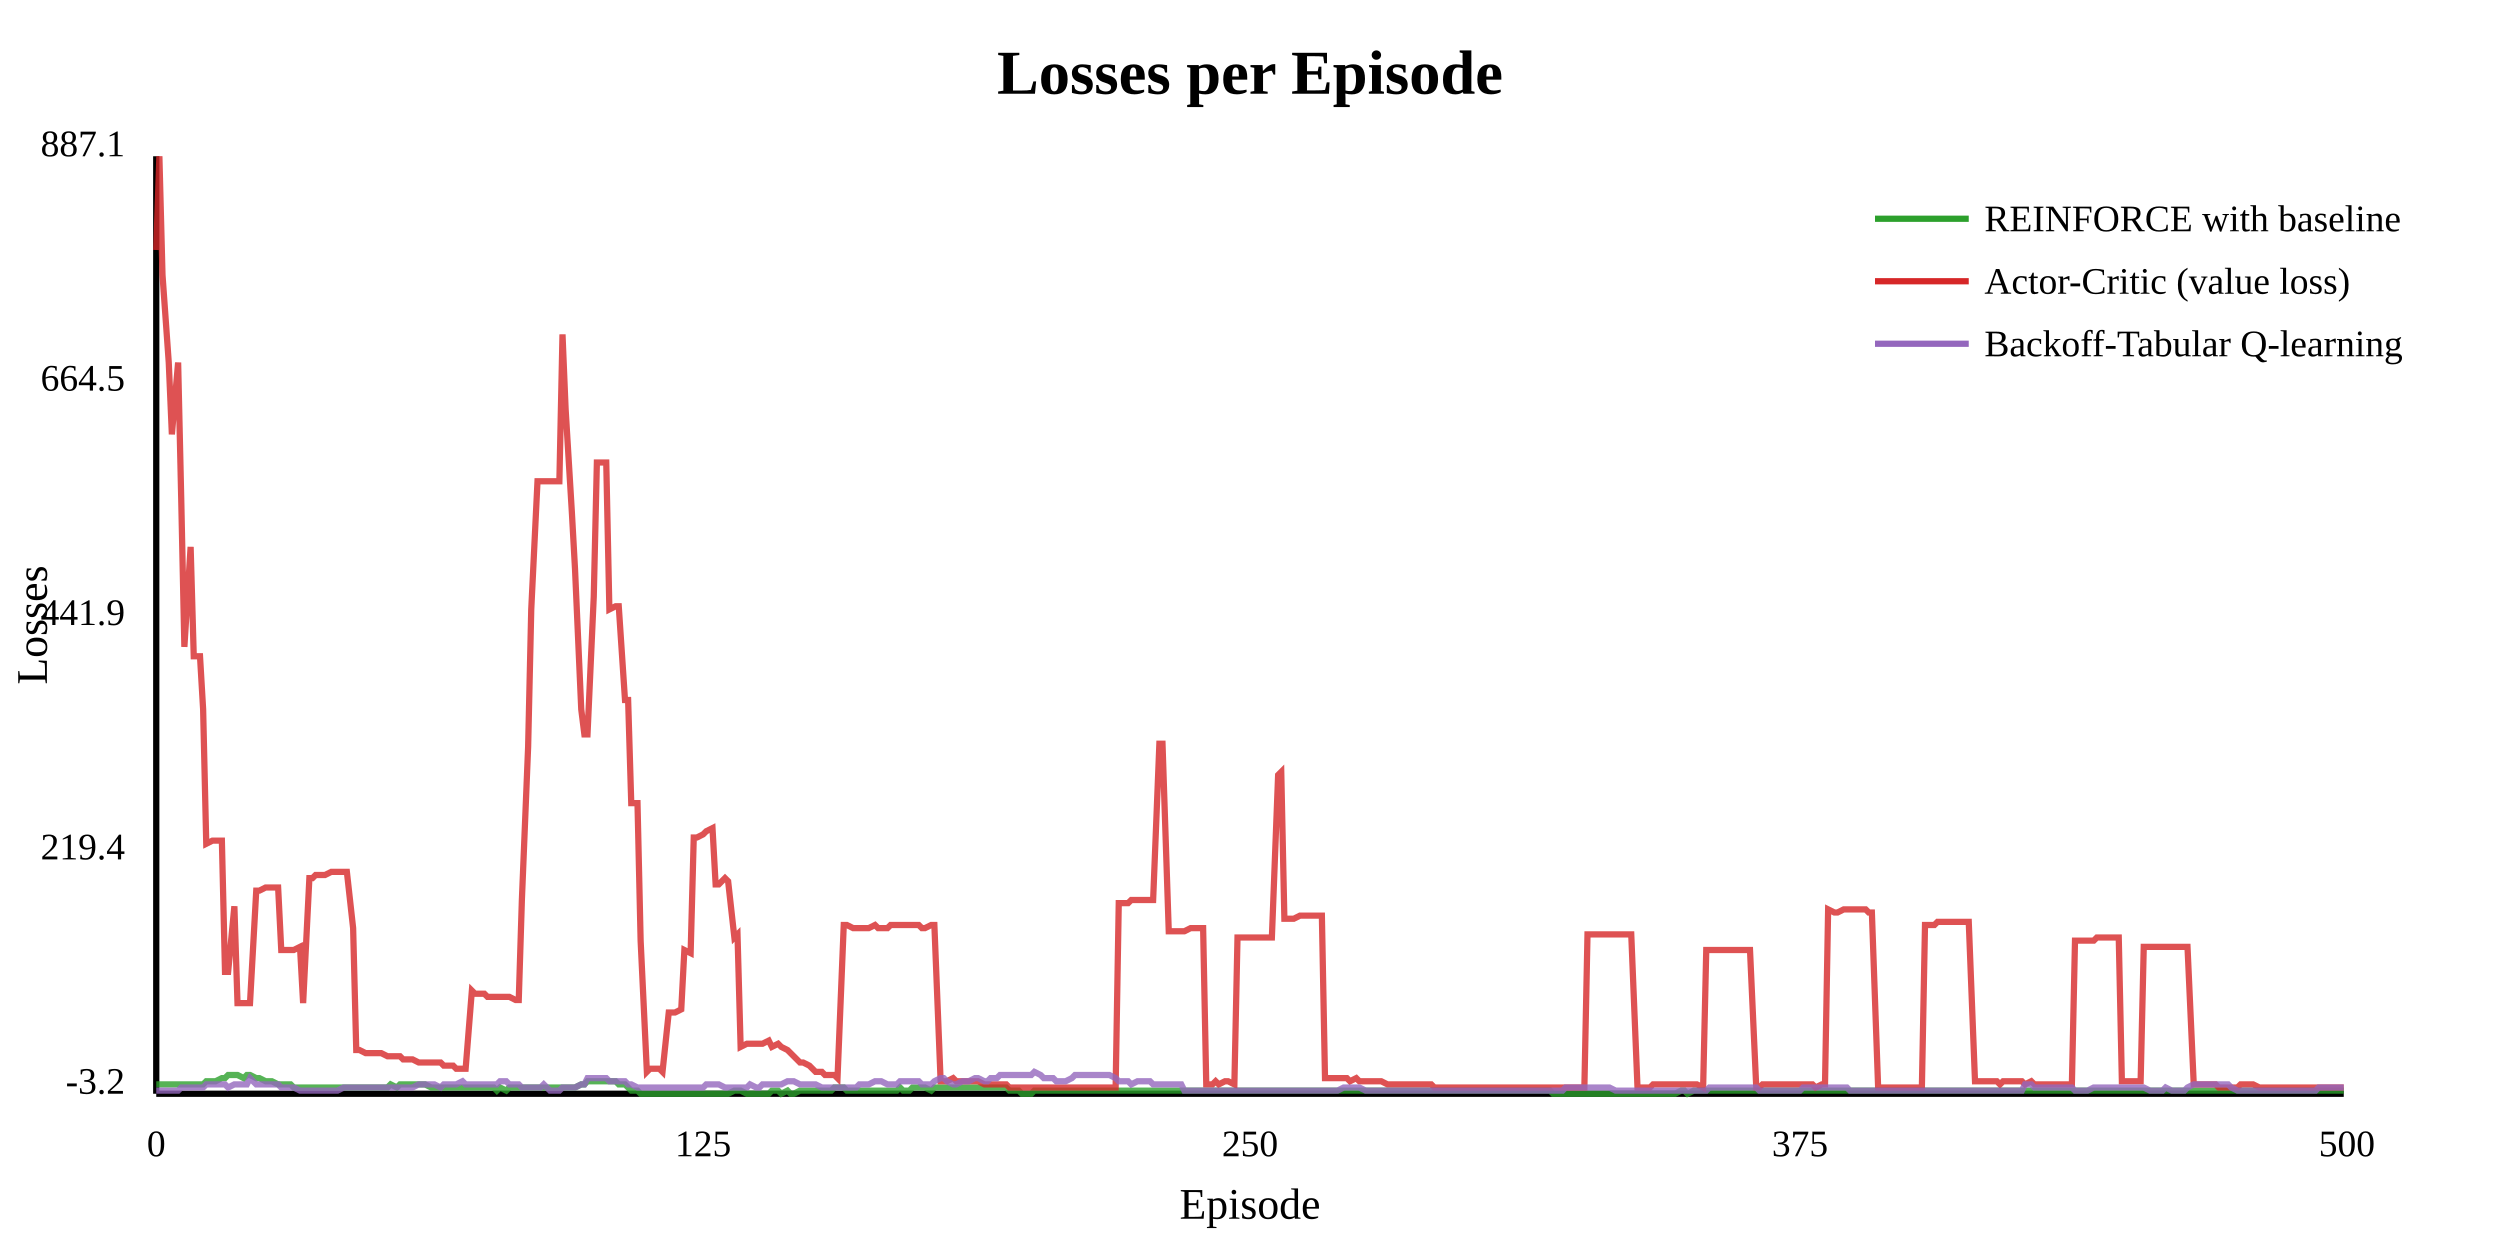
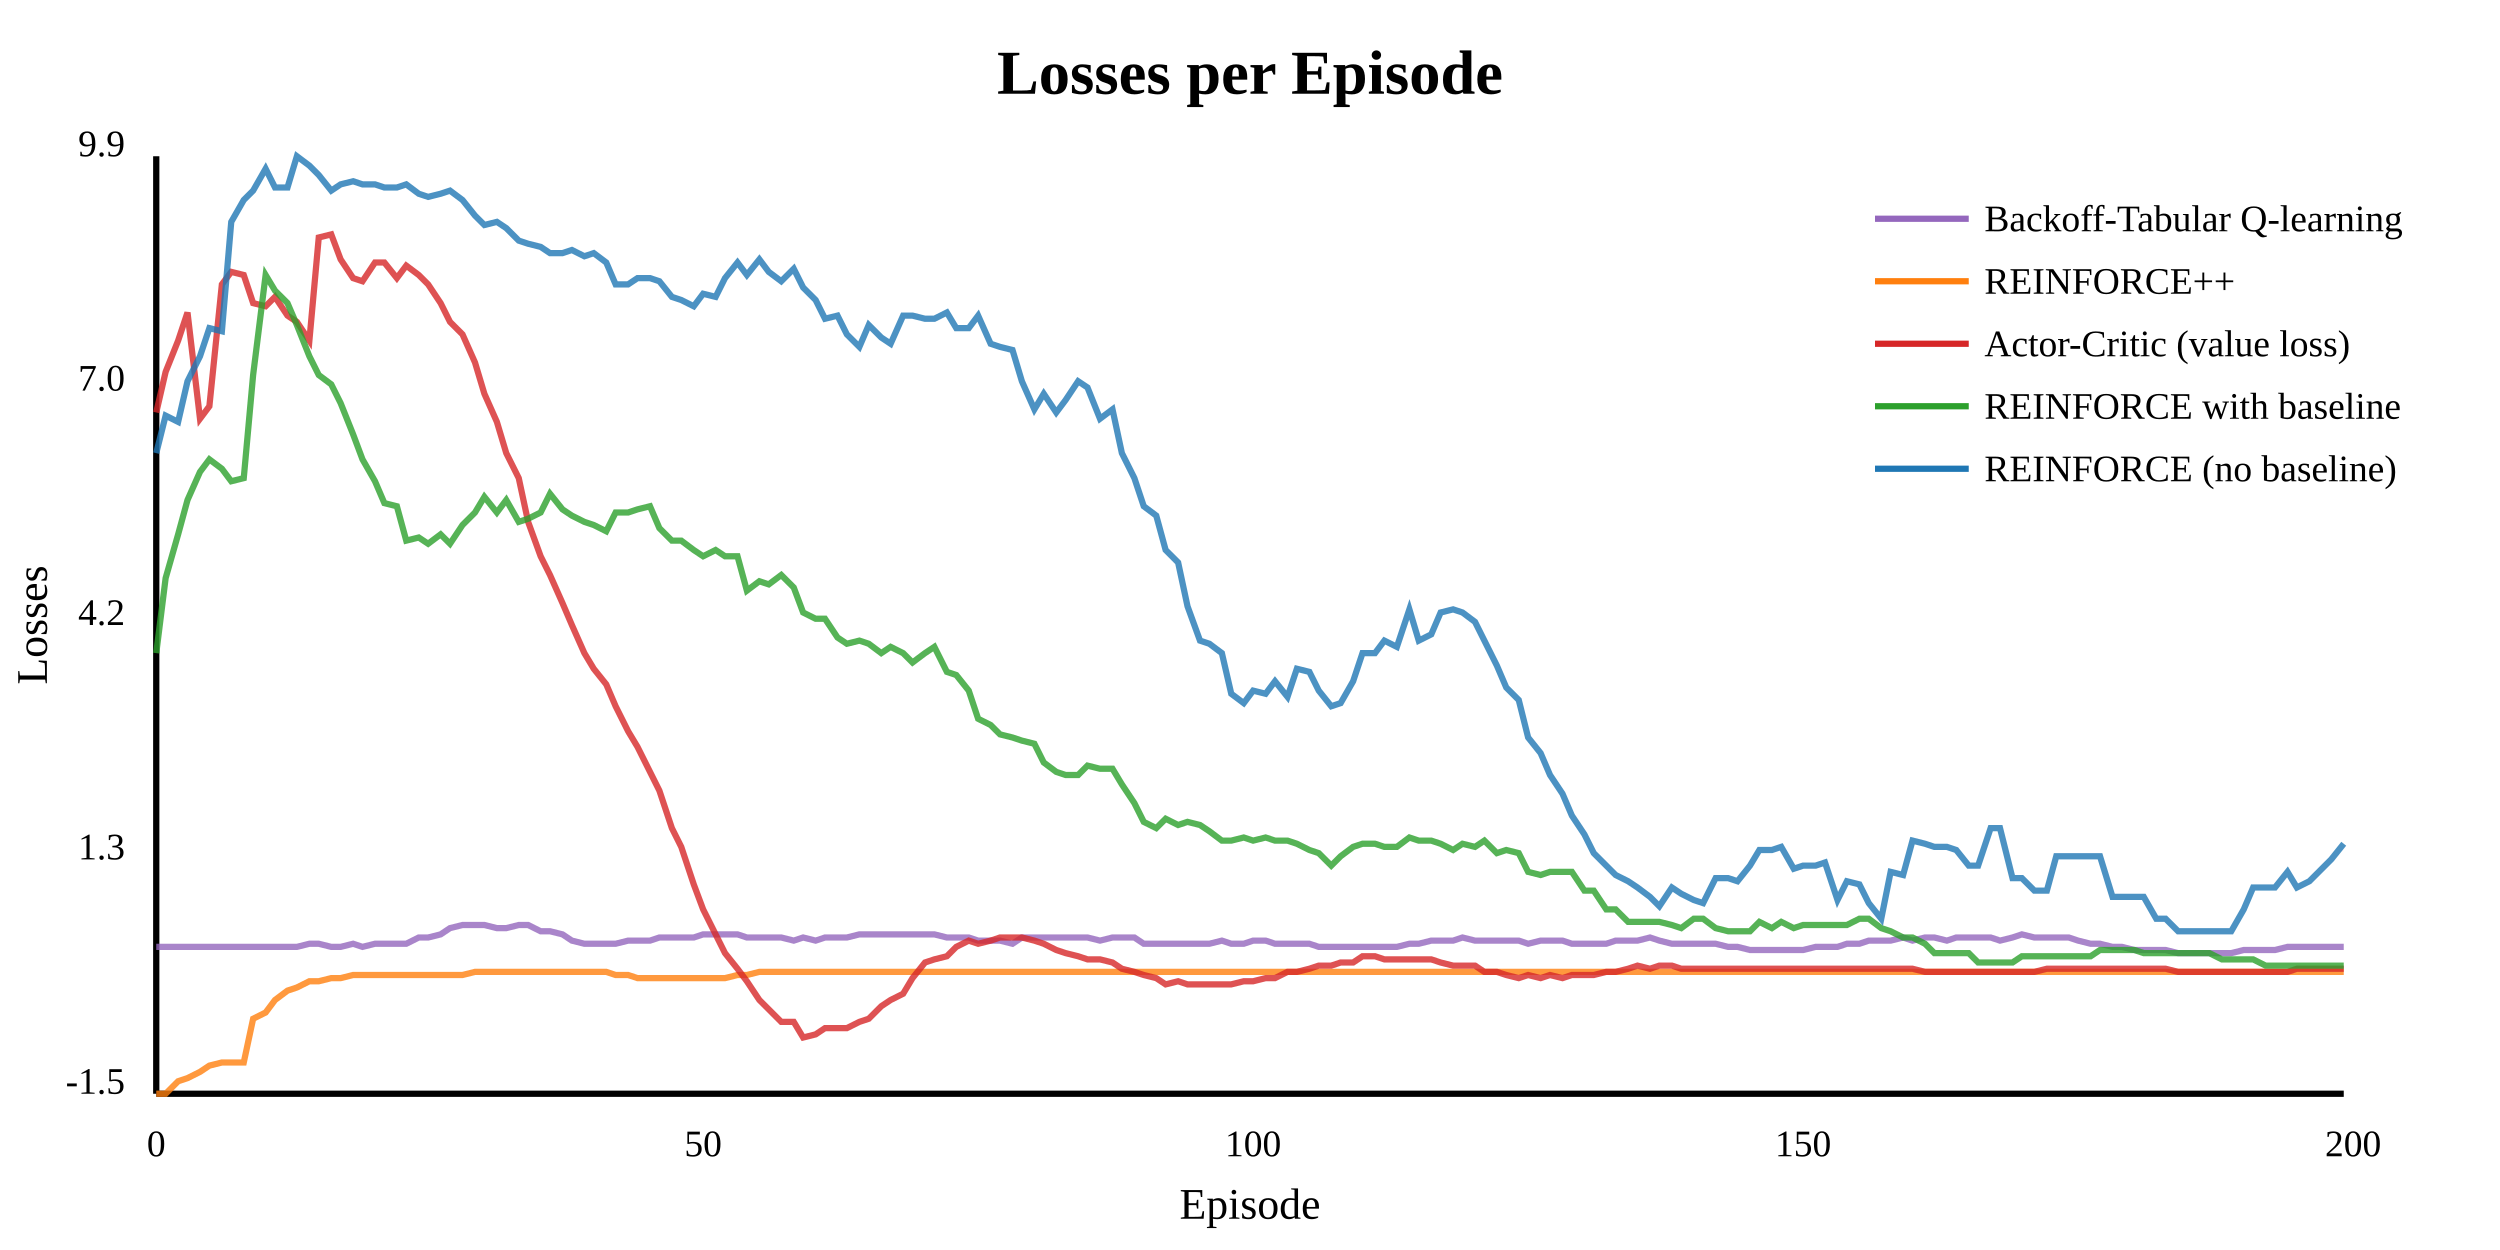
<svg xmlns="http://www.w3.org/2000/svg" width="800" height="400">
  <rect width="800" height="400" fill="white" />
  <line x1="50" y1="350" x2="750" y2="350" stroke="black" stroke-width="2" />
  <line x1="50" y1="50" x2="50" y2="350" stroke="black" stroke-width="2" />
  <text x="400" y="30" text-anchor="middle" font-size="20" font-weight="bold">Losses per Episode</text>
  <text x="400" y="390" text-anchor="middle" font-size="14">Episode</text>
  <text x="15" y="200" text-anchor="middle" font-size="14" transform="rotate(-90 15 200)">Losses</text>
  <text x="50" y="370" text-anchor="middle" font-size="12">0</text>
-   <text x="40" y="350" text-anchor="end" font-size="12">-3.2</text>
-   <text x="225" y="370" text-anchor="middle" font-size="12">125</text>
-   <text x="40" y="275" text-anchor="end" font-size="12">219.4</text>
-   <text x="400" y="370" text-anchor="middle" font-size="12">250</text>
-   <text x="40" y="200" text-anchor="end" font-size="12">441.9</text>
-   <text x="576" y="370" text-anchor="middle" font-size="12">375</text>
-   <text x="40" y="125" text-anchor="end" font-size="12">664.5</text>
-   <text x="751" y="370" text-anchor="middle" font-size="12">500</text>
-   <text x="40" y="50" text-anchor="end" font-size="12">887.1</text>
-   <polyline points="50,347 51,347 52,347 54,347 55,347 57,347 58,347 59,347 61,347 62,347 64,347 65,347 66,346 68,346 69,346 71,345 72,345 73,344 75,344 76,344 78,345 79,344 80,344 82,345 83,345 85,346 86,346 87,346 89,347 90,347 92,347 93,347 94,348 96,348 97,348 99,348 100,348 101,348 103,348 104,348 106,348 107,348 108,348 110,348 111,348 113,348 114,348 115,348 117,348 118,348 120,348 121,348 122,348 124,348 125,347 127,348 128,347 129,347 131,347 132,347 134,347 135,347 136,347 138,348 139,348 141,348 142,348 143,348 145,348 146,348 148,348 149,348 151,348 152,348 153,348 155,348 156,348 158,348 159,349 160,348 162,349 163,348 165,348 166,348 167,348 169,348 170,348 172,348 173,348 174,348 176,348 177,348 179,348 180,348 181,348 183,348 184,348 186,347 187,347 188,346 190,346 191,346 193,346 194,346 195,346 197,346 198,347 200,347 201,348 202,349 204,349 205,350 207,350 208,350 209,350 211,350 212,350 214,350 215,350 216,350 218,350 219,350 221,350 222,350 223,350 225,350 226,350 228,350 229,350 230,350 232,350 233,350 235,349 236,349 237,349 239,350 240,350 242,350 243,350 244,350 246,350 247,349 249,349 250,350 252,349 253,350 254,350 256,349 257,349 259,349 260,349 261,349 263,349 264,349 266,349 267,348 268,348 270,348 271,349 273,349 274,349 275,349 277,349 278,349 280,349 281,349 282,349 284,349 285,349 287,349 288,348 289,349 291,349 292,348 294,348 295,348 296,348 298,349 299,348 301,348 302,348 303,348 305,348 306,348 308,348 309,348 310,348 312,348 313,348 315,348 316,348 317,348 319,348 320,348 322,348 323,349 324,349 326,349 327,350 329,350 330,350 331,349 333,349 334,349 336,349 337,349 338,349 340,349 341,349 343,349 344,349 345,349 347,349 348,349 350,349 351,349 353,349 354,349 355,349 357,349 358,349 360,349 361,349 362,349 364,349 365,349 367,349 368,349 369,349 371,349 372,349 374,349 375,349 376,349 378,349 379,349 381,349 382,349 383,349 385,349 386,349 388,349 389,349 390,349 392,349 393,349 395,349 396,349 397,349 399,349 400,349 402,349 403,349 404,349 406,349 407,349 409,349 410,349 411,349 413,349 414,349 416,349 417,349 418,349 420,349 421,349 423,349 424,349 425,349 427,349 428,349 430,349 431,349 432,349 434,349 435,349 437,349 438,349 439,349 441,349 442,349 444,349 445,349 446,349 448,349 449,349 451,349 452,349 454,349 455,349 456,349 458,349 459,349 461,349 462,349 463,349 465,349 466,349 468,349 469,349 470,349 472,349 473,349 475,349 476,349 477,349 479,349 480,349 482,349 483,349 484,349 486,349 487,349 489,349 490,349 491,349 493,349 494,349 496,349 497,350 498,350 500,350 501,350 503,350 504,350 505,350 507,350 508,350 510,350 511,350 512,350 514,350 515,350 517,350 518,350 519,350 521,350 522,350 524,350 525,350 526,350 528,350 529,350 531,350 532,350 533,350 535,350 536,350 538,349 539,349 540,350 542,349 543,349 545,349 546,349 547,349 549,349 550,349 552,349 553,349 555,349 556,349 557,349 559,349 560,349 562,349 563,349 564,349 566,349 567,349 569,349 570,349 571,349 573,349 574,349 576,349 577,349 578,349 580,349 581,349 583,349 584,349 585,349 587,349 588,349 590,349 591,349 592,349 594,349 595,349 597,349 598,349 599,349 601,349 602,349 604,349 605,349 606,349 608,349 609,349 611,349 612,349 613,349 615,349 616,349 618,349 619,349 620,349 622,349 623,349 625,349 626,349 627,349 629,349 630,349 632,349 633,349 634,349 636,349 637,349 639,349 640,349 641,349 643,349 644,349 646,349 647,349 648,349 650,349 651,349 653,349 654,349 656,349 657,349 658,349 660,349 661,349 663,349 664,349 665,349 667,349 668,349 670,349 671,349 672,349 674,349 675,349 677,349 678,349 679,349 681,349 682,349 684,349 685,349 686,349 688,349 689,349 691,349 692,349 693,349 695,349 696,349 698,349 699,349 700,349 702,349 703,349 705,349 706,349 707,349 709,349 710,349 712,349 713,349 714,349 716,349 717,349 719,349 720,349 721,349 723,349 724,349 726,349 727,349 728,349 730,349 731,349 733,349 734,349 735,349 737,349 738,349 740,349 741,349 742,349 744,349 745,349 747,349 748,349 750,349" fill="none" stroke="#2ca02c" stroke-width="2" opacity="0.8" />
-   <polyline points="50,80 51,50 52,88 54,116 55,139 57,116 58,160 59,207 61,175 62,210 64,210 65,227 66,270 68,269 69,269 71,269 72,311 73,311 75,290 76,321 78,321 79,321 80,321 82,285 83,285 85,284 86,284 87,284 89,284 90,304 92,304 93,304 94,304 96,303 97,321 99,281 100,281 101,280 103,280 104,280 106,279 107,279 108,279 110,279 111,279 113,297 114,336 115,336 117,337 118,337 120,337 121,337 122,337 124,338 125,338 127,338 128,338 129,339 131,339 132,339 134,340 135,340 136,340 138,340 139,340 141,340 142,341 143,341 145,341 146,342 148,342 149,342 151,317 152,318 153,318 155,318 156,319 158,319 159,319 160,319 162,319 163,319 165,320 166,320 167,288 169,239 170,195 172,154 173,154 174,154 176,154 177,154 179,154 180,107 181,131 183,164 184,182 186,227 187,235 188,235 190,191 191,148 193,148 194,148 195,195 197,194 198,194 200,224 201,224 202,257 204,257 205,301 207,343 208,342 209,342 211,342 212,343 214,324 215,324 216,324 218,323 219,304 221,305 222,268 223,268 225,267 226,266 228,265 229,283 230,283 232,281 233,282 235,300 236,299 237,335 239,334 240,334 242,334 243,334 244,334 246,333 247,335 249,334 250,335 252,336 253,337 254,338 256,340 257,340 259,341 260,342 261,343 263,343 264,344 266,344 267,344 268,345 270,296 271,296 273,297 274,297 275,297 277,297 278,297 280,296 281,297 282,297 284,297 285,296 287,296 288,296 289,296 291,296 292,296 294,296 295,297 296,297 298,296 299,296 301,346 302,346 303,346 305,345 306,346 308,346 309,346 310,346 312,346 313,346 315,347 316,347 317,347 319,347 320,347 322,347 323,348 324,348 326,348 327,348 329,348 330,348 331,348 333,348 334,348 336,348 337,348 338,348 340,348 341,348 343,348 344,348 345,348 347,348 348,348 350,348 351,348 353,348 354,348 355,348 357,348 358,289 360,289 361,289 362,288 364,288 365,288 367,288 368,288 369,288 371,238 372,238 374,298 375,298 376,298 378,298 379,298 381,297 382,297 383,297 385,297 386,347 388,347 389,346 390,347 392,346 393,346 395,347 396,300 397,300 399,300 400,300 402,300 403,300 404,300 406,300 407,300 409,248 410,247 411,294 413,294 414,294 416,293 417,293 418,293 420,293 421,293 423,293 424,345 425,345 427,345 428,345 430,345 431,345 432,346 434,345 435,346 437,346 438,346 439,346 441,346 442,346 444,347 445,347 446,347 448,347 449,347 451,347 452,347 454,347 455,347 456,347 458,347 459,348 461,348 462,348 463,348 465,348 466,348 468,348 469,348 470,348 472,348 473,348 475,348 476,348 477,348 479,348 480,348 482,348 483,348 484,348 486,348 487,348 489,348 490,348 491,348 493,348 494,348 496,348 497,348 498,348 500,348 501,348 503,348 504,348 505,348 507,348 508,299 510,299 511,299 512,299 514,299 515,299 517,299 518,299 519,299 521,299 522,299 524,348 525,348 526,348 528,348 529,347 531,347 532,347 533,347 535,347 536,347 538,347 539,347 540,347 542,347 543,347 545,348 546,304 547,304 549,304 550,304 552,304 553,304 555,304 556,304 557,304 559,304 560,304 562,348 563,348 564,347 566,347 567,347 569,347 570,347 571,347 573,347 574,347 576,347 577,347 578,347 580,347 581,348 583,347 584,347 585,291 587,292 588,292 590,291 591,291 592,291 594,291 595,291 597,291 598,292 599,292 601,348 602,348 604,348 605,348 606,348 608,348 609,348 611,348 612,348 613,348 615,348 616,296 618,296 619,296 620,295 622,295 623,295 625,295 626,295 627,295 629,295 630,295 632,346 633,346 634,346 636,346 637,346 639,346 640,347 641,346 643,346 644,346 646,346 647,346 648,347 650,346 651,347 653,347 654,347 656,347 657,347 658,347 660,347 661,347 663,347 664,301 665,301 667,301 668,301 670,301 671,300 672,300 674,300 675,300 677,300 678,300 679,346 681,346 682,346 684,346 685,346 686,303 688,303 689,303 691,303 692,303 693,303 695,303 696,303 698,303 699,303 700,303 702,347 703,347 705,347 706,347 707,347 709,347 710,348 712,348 713,348 714,348 716,348 717,347 719,347 720,347 721,347 723,348 724,348 726,348 727,348 728,348 730,348 731,348 733,348 734,348 735,348 737,348 738,348 740,348 741,348 742,348 744,348 745,348 747,348 748,348 750,348" fill="none" stroke="#d62728" stroke-width="2" opacity="0.8" />
-   <polyline points="50,349 51,349 52,349 54,349 55,349 57,349 58,348 59,348 61,348 62,348 64,348 65,348 66,347 68,347 69,347 71,347 72,347 73,348 75,347 76,347 78,347 79,347 80,345 82,347 83,347 85,347 86,347 87,347 89,347 90,348 92,348 93,348 94,348 96,349 97,349 99,349 100,349 101,349 103,349 104,349 106,349 107,349 108,349 110,348 111,348 113,348 114,348 115,348 117,348 118,348 120,348 121,348 122,348 124,348 125,348 127,348 128,348 129,348 131,348 132,348 134,347 135,347 136,347 138,347 139,347 141,348 142,347 143,347 145,347 146,347 148,346 149,347 151,347 152,347 153,347 155,347 156,347 158,347 159,347 160,346 162,346 163,347 165,347 166,347 167,348 169,348 170,348 172,348 173,348 174,347 176,349 177,349 179,349 180,348 181,348 183,348 184,348 186,347 187,347 188,345 190,345 191,345 193,345 194,345 195,346 197,346 198,346 200,346 201,347 202,347 204,348 205,348 207,348 208,348 209,348 211,348 212,348 214,348 215,348 216,348 218,348 219,348 221,348 222,348 223,348 225,348 226,347 228,347 229,347 230,347 232,348 233,348 235,348 236,348 237,348 239,348 240,347 242,348 243,348 244,347 246,347 247,347 249,347 250,347 252,346 253,346 254,346 256,347 257,347 259,347 260,347 261,347 263,348 264,348 266,348 267,348 268,348 270,348 271,348 273,348 274,348 275,347 277,347 278,347 280,346 281,346 282,346 284,347 285,347 287,347 288,346 289,346 291,346 292,346 294,346 295,347 296,347 298,347 299,346 301,345 302,345 303,346 305,347 306,347 308,346 309,346 310,346 312,345 313,345 315,346 316,346 317,345 319,345 320,344 322,344 323,344 324,344 326,344 327,344 329,344 330,344 331,343 333,344 334,345 336,345 337,345 338,346 340,346 341,346 343,345 344,344 345,344 347,344 348,344 350,344 351,344 353,344 354,344 355,344 357,345 358,346 360,346 361,346 362,347 364,346 365,346 367,346 368,346 369,347 371,347 372,347 374,347 375,347 376,347 378,347 379,349 381,349 382,349 383,349 385,349 386,349 388,349 389,349 390,349 392,349 393,349 395,349 396,349 397,349 399,349 400,349 402,349 403,349 404,349 406,349 407,349 409,349 410,349 411,349 413,349 414,349 416,349 417,349 418,349 420,349 421,349 423,349 424,349 425,349 427,349 428,349 430,348 431,348 432,348 434,348 435,348 437,349 438,349 439,349 441,349 442,349 444,349 445,349 446,349 448,349 449,349 451,349 452,349 454,349 455,349 456,349 458,349 459,349 461,349 462,349 463,349 465,349 466,349 468,349 469,349 470,349 472,349 473,349 475,349 476,349 477,349 479,349 480,349 482,349 483,349 484,349 486,349 487,349 489,349 490,349 491,349 493,349 494,349 496,349 497,349 498,349 500,349 501,348 503,348 504,348 505,348 507,348 508,348 510,348 511,348 512,348 514,348 515,348 517,349 518,349 519,349 521,349 522,349 524,349 525,349 526,349 528,349 529,349 531,349 532,349 533,349 535,349 536,349 538,349 539,349 540,349 542,349 543,349 545,349 546,349 547,348 549,348 550,348 552,348 553,348 555,348 556,348 557,348 559,348 560,348 562,348 563,349 564,349 566,349 567,349 569,349 570,349 571,349 573,349 574,349 576,349 577,348 578,348 580,348 581,348 583,348 584,348 585,348 587,348 588,348 590,348 591,348 592,349 594,349 595,349 597,349 598,349 599,349 601,349 602,349 604,349 605,349 606,349 608,349 609,349 611,349 612,349 613,349 615,349 616,349 618,349 619,349 620,349 622,349 623,349 625,349 626,349 627,349 629,349 630,349 632,349 633,349 634,349 636,349 637,349 639,349 640,349 641,349 643,349 644,349 646,349 647,349 648,347 650,347 651,348 653,348 654,348 656,348 657,348 658,348 660,348 661,348 663,348 664,349 665,349 667,349 668,349 670,348 671,348 672,348 674,348 675,348 677,348 678,348 679,348 681,348 682,348 684,348 685,348 686,348 688,349 689,349 691,349 692,349 693,348 695,349 696,349 698,349 699,349 700,348 702,347 703,347 705,347 706,347 707,347 709,347 710,347 712,347 713,347 714,348 716,349 717,349 719,349 720,349 721,349 723,349 724,349 726,349 727,349 728,349 730,349 731,349 733,349 734,349 735,349 737,349 738,349 740,349 741,349 742,348 744,348 745,348 747,348 748,348 750,348" fill="none" stroke="#9467bd" stroke-width="2" opacity="0.8" />
-   <line x1="600" y1="70" x2="630" y2="70" stroke="#2ca02c" stroke-width="2" />
-   <text x="635" y="74" font-size="12">REINFORCE with baseline</text>
-   <line x1="600" y1="90" x2="630" y2="90" stroke="#d62728" stroke-width="2" />
-   <text x="635" y="94" font-size="12">Actor-Critic (value loss)</text>
-   <line x1="600" y1="110" x2="630" y2="110" stroke="#9467bd" stroke-width="2" />
-   <text x="635" y="114" font-size="12">Backoff-Tabular Q-learning</text>
+   <text x="40" y="350" text-anchor="end" font-size="12">-1.5</text>
+   <text x="225" y="370" text-anchor="middle" font-size="12">50</text>
+   <text x="40" y="275" text-anchor="end" font-size="12">1.3</text>
+   <text x="401" y="370" text-anchor="middle" font-size="12">100</text>
+   <text x="40" y="200" text-anchor="end" font-size="12">4.2</text>
+   <text x="577" y="370" text-anchor="middle" font-size="12">150</text>
+   <text x="40" y="125" text-anchor="end" font-size="12">7.0</text>
+   <text x="753" y="370" text-anchor="middle" font-size="12">200</text>
+   <text x="40" y="50" text-anchor="end" font-size="12">9.9</text>
+   <polyline points="50,303 53,303 57,303 60,303 64,303 67,303 71,303 74,303 78,303 81,303 85,303 88,303 92,303 95,303 99,302 102,302 106,303 109,303 113,302 116,303 120,302 123,302 127,302 130,302 134,300 137,300 141,299 144,297 148,296 152,296 155,296 159,297 162,297 166,296 169,296 173,298 176,298 180,299 183,301 187,302 190,302 194,302 197,302 201,301 204,301 208,301 211,300 215,300 218,300 222,300 225,299 229,299 232,299 236,299 239,300 243,300 246,300 250,300 254,301 257,300 261,301 264,300 268,300 271,300 275,299 278,299 282,299 285,299 289,299 292,299 296,299 299,299 303,300 306,300 310,300 313,301 317,301 320,301 324,302 327,300 331,300 334,300 338,300 341,300 345,300 348,300 352,301 356,300 359,300 363,300 366,302 370,302 373,302 377,302 380,302 384,302 387,302 391,301 394,302 398,302 401,301 405,301 408,302 412,302 415,302 419,302 422,303 426,303 429,303 433,303 436,303 440,303 443,303 447,303 451,302 454,302 458,301 461,301 465,301 468,300 472,301 475,301 479,301 482,301 486,301 489,302 493,301 496,301 500,301 503,302 507,302 510,302 514,302 517,301 521,301 524,301 528,300 531,301 535,302 538,302 542,302 545,302 549,302 553,303 556,303 560,304 563,304 567,304 570,304 574,304 577,304 581,303 584,303 588,303 591,302 595,302 598,301 602,301 605,301 609,300 612,301 616,300 619,300 623,301 626,300 630,300 633,300 637,300 640,301 644,300 647,299 651,300 655,300 658,300 662,300 665,301 669,302 672,302 676,303 679,303 683,304 686,304 690,304 693,304 697,305 700,305 704,305 707,305 711,305 714,305 718,304 721,304 725,304 728,304 732,303 735,303 739,303 742,303 746,303 750,303" fill="none" stroke="#9467bd" stroke-width="2" opacity="0.8" />
+   <polyline points="50,350 53,350 57,346 60,345 64,343 67,341 71,340 74,340 78,340 81,326 85,324 88,320 92,317 95,316 99,314 102,314 106,313 109,313 113,312 116,312 120,312 123,312 127,312 130,312 134,312 137,312 141,312 144,312 148,312 152,311 155,311 159,311 162,311 166,311 169,311 173,311 176,311 180,311 183,311 187,311 190,311 194,311 197,312 201,312 204,313 208,313 211,313 215,313 218,313 222,313 225,313 229,313 232,313 236,312 239,312 243,311 246,311 250,311 254,311 257,311 261,311 264,311 268,311 271,311 275,311 278,311 282,311 285,311 289,311 292,311 296,311 299,311 303,311 306,311 310,311 313,311 317,311 320,311 324,311 327,311 331,311 334,311 338,311 341,311 345,311 348,311 352,311 356,311 359,311 363,311 366,311 370,311 373,311 377,311 380,311 384,311 387,311 391,311 394,311 398,311 401,311 405,311 408,311 412,311 415,311 419,311 422,311 426,311 429,311 433,311 436,311 440,311 443,311 447,311 451,311 454,311 458,311 461,311 465,311 468,311 472,311 475,311 479,311 482,311 486,311 489,311 493,311 496,311 500,311 503,311 507,311 510,311 514,311 517,311 521,311 524,311 528,311 531,311 535,311 538,311 542,311 545,311 549,311 553,311 556,311 560,311 563,311 567,311 570,311 574,311 577,311 581,311 584,311 588,311 591,311 595,311 598,311 602,311 605,311 609,311 612,311 616,311 619,311 623,311 626,311 630,311 633,311 637,311 640,311 644,311 647,311 651,311 655,311 658,311 662,311 665,311 669,311 672,311 676,311 679,311 683,311 686,311 690,311 693,311 697,311 700,311 704,311 707,311 711,311 714,311 718,311 721,311 725,311 728,311 732,311 735,311 739,311 742,311 746,311 750,311" fill="none" stroke="#ff7f0e" stroke-width="2" opacity="0.8" />
+   <polyline points="50,132 53,119 57,109 60,100 64,134 67,130 71,91 74,87 78,88 81,97 85,98 88,95 92,101 95,103 99,109 102,76 106,75 109,83 113,89 116,90 120,84 123,84 127,89 130,85 134,88 137,91 141,97 144,103 148,107 152,116 155,126 159,135 162,145 166,153 169,167 173,178 176,184 180,193 183,200 187,209 190,214 194,219 197,226 201,234 204,239 208,247 211,253 215,265 218,271 222,283 225,291 229,299 232,305 236,310 239,314 243,320 246,323 250,327 254,327 257,332 261,331 264,329 268,329 271,329 275,327 278,326 282,322 285,320 289,318 292,313 296,308 299,307 303,306 306,303 310,301 313,302 317,301 320,300 324,300 327,300 331,301 334,302 338,304 341,305 345,306 348,307 352,307 356,308 359,310 363,311 366,312 370,313 373,315 377,314 380,315 384,315 387,315 391,315 394,315 398,314 401,314 405,313 408,313 412,311 415,311 419,310 422,309 426,309 429,308 433,308 436,306 440,306 443,307 447,307 451,307 454,307 458,307 461,308 465,309 468,309 472,309 475,311 479,311 482,312 486,313 489,312 493,313 496,312 500,313 503,312 507,312 510,312 514,311 517,311 521,310 524,309 528,310 531,309 535,309 538,310 542,310 545,310 549,310 553,310 556,310 560,310 563,310 567,310 570,310 574,310 577,310 581,310 584,310 588,310 591,310 595,310 598,310 602,310 605,310 609,310 612,310 616,311 619,311 623,311 626,311 630,311 633,311 637,311 640,311 644,311 647,311 651,311 655,310 658,310 662,310 665,310 669,310 672,310 676,310 679,310 683,310 686,310 690,310 693,310 697,311 700,311 704,311 707,311 711,311 714,311 718,311 721,311 725,311 728,311 732,311 735,310 739,310 742,310 746,310 750,310" fill="none" stroke="#d62728" stroke-width="2" opacity="0.8" />
+   <polyline points="50,209 53,185 57,171 60,160 64,151 67,147 71,150 74,154 78,153 81,120 85,88 88,93 92,97 95,104 99,114 102,120 106,123 109,129 113,139 116,147 120,154 123,161 127,162 130,173 134,172 137,174 141,171 144,174 148,168 152,164 155,159 159,164 162,160 166,167 169,166 173,164 176,158 180,163 183,165 187,167 190,168 194,170 197,164 201,164 204,163 208,162 211,169 215,173 218,173 222,176 225,178 229,176 232,178 236,178 239,189 243,186 246,187 250,184 254,188 257,196 261,198 264,198 268,204 271,206 275,205 278,206 282,209 285,207 289,209 292,212 296,209 299,207 303,215 306,216 310,221 313,230 317,232 320,235 324,236 327,237 331,238 334,244 338,247 341,248 345,248 348,245 352,246 356,246 359,251 363,257 366,263 370,265 373,262 377,264 380,263 384,264 387,266 391,269 394,269 398,268 401,269 405,268 408,269 412,269 415,270 419,272 422,273 426,277 429,274 433,271 436,270 440,270 443,271 447,271 451,268 454,269 458,269 461,270 465,272 468,270 472,271 475,269 479,273 482,272 486,273 489,279 493,280 496,279 500,279 503,279 507,285 510,285 514,291 517,291 521,295 524,295 528,295 531,295 535,296 538,297 542,294 545,294 549,297 553,298 556,298 560,298 563,295 567,297 570,295 574,297 577,296 581,296 584,296 588,296 591,296 595,294 598,294 602,297 605,298 609,300 612,300 616,302 619,305 623,305 626,305 630,305 633,308 637,308 640,308 644,308 647,306 651,306 655,306 658,306 662,306 665,306 669,306 672,304 676,304 679,304 683,304 686,305 690,305 693,305 697,305 700,305 704,305 707,305 711,307 714,307 718,307 721,307 725,309 728,309 732,309 735,309 739,309 742,309 746,309 750,309" fill="none" stroke="#2ca02c" stroke-width="2" opacity="0.8" />
+   <polyline points="50,145 53,133 57,135 60,122 64,114 67,105 71,106 74,71 78,64 81,61 85,54 88,60 92,60 95,50 99,53 102,56 106,61 109,59 113,58 116,59 120,59 123,60 127,60 130,59 134,62 137,63 141,62 144,61 148,64 152,69 155,72 159,71 162,73 166,77 169,78 173,79 176,81 180,81 183,80 187,82 190,81 194,84 197,91 201,91 204,89 208,89 211,90 215,95 218,96 222,98 225,94 229,95 232,89 236,84 239,88 243,83 246,87 250,90 254,86 257,92 261,96 264,102 268,101 271,107 275,111 278,104 282,108 285,110 289,101 292,101 296,102 299,102 303,100 306,105 310,105 313,101 317,110 320,111 324,112 327,122 331,131 334,126 338,132 341,128 345,122 348,124 352,134 356,131 359,145 363,153 366,162 370,165 373,176 377,180 380,194 384,205 387,206 391,209 394,222 398,225 401,221 405,222 408,218 412,223 415,214 419,215 422,221 426,226 429,225 433,218 436,209 440,209 443,205 447,207 451,195 454,205 458,203 461,196 465,195 468,196 472,199 475,205 479,213 482,220 486,224 489,236 493,241 496,248 500,254 503,261 507,267 510,273 514,277 517,280 521,282 524,284 528,287 531,290 535,284 538,286 542,288 545,289 549,281 553,281 556,282 560,277 563,272 567,272 570,271 574,278 577,277 581,277 584,276 588,288 591,282 595,283 598,289 602,294 605,279 609,280 612,269 616,270 619,271 623,271 626,272 630,277 633,277 637,265 640,265 644,281 647,281 651,285 655,285 658,274 662,274 665,274 669,274 672,274 676,287 679,287 683,287 686,287 690,294 693,294 697,298 700,298 704,298 707,298 711,298 714,298 718,291 721,284 725,284 728,284 732,279 735,284 739,282 742,279 746,275 750,270" fill="none" stroke="#1f77b4" stroke-width="2" opacity="0.8" />
+   <line x1="600" y1="70" x2="630" y2="70" stroke="#9467bd" stroke-width="2" />
+   <text x="635" y="74" font-size="12">Backoff-Tabular Q-learning</text>
+   <line x1="600" y1="90" x2="630" y2="90" stroke="#ff7f0e" stroke-width="2" />
+   <text x="635" y="94" font-size="12">REINFORCE++</text>
+   <line x1="600" y1="110" x2="630" y2="110" stroke="#d62728" stroke-width="2" />
+   <text x="635" y="114" font-size="12">Actor-Critic (value loss)</text>
+   <line x1="600" y1="130" x2="630" y2="130" stroke="#2ca02c" stroke-width="2" />
+   <text x="635" y="134" font-size="12">REINFORCE with baseline</text>
+   <line x1="600" y1="150" x2="630" y2="150" stroke="#1f77b4" stroke-width="2" />
+   <text x="635" y="154" font-size="12">REINFORCE (no baseline)</text>
</svg>
